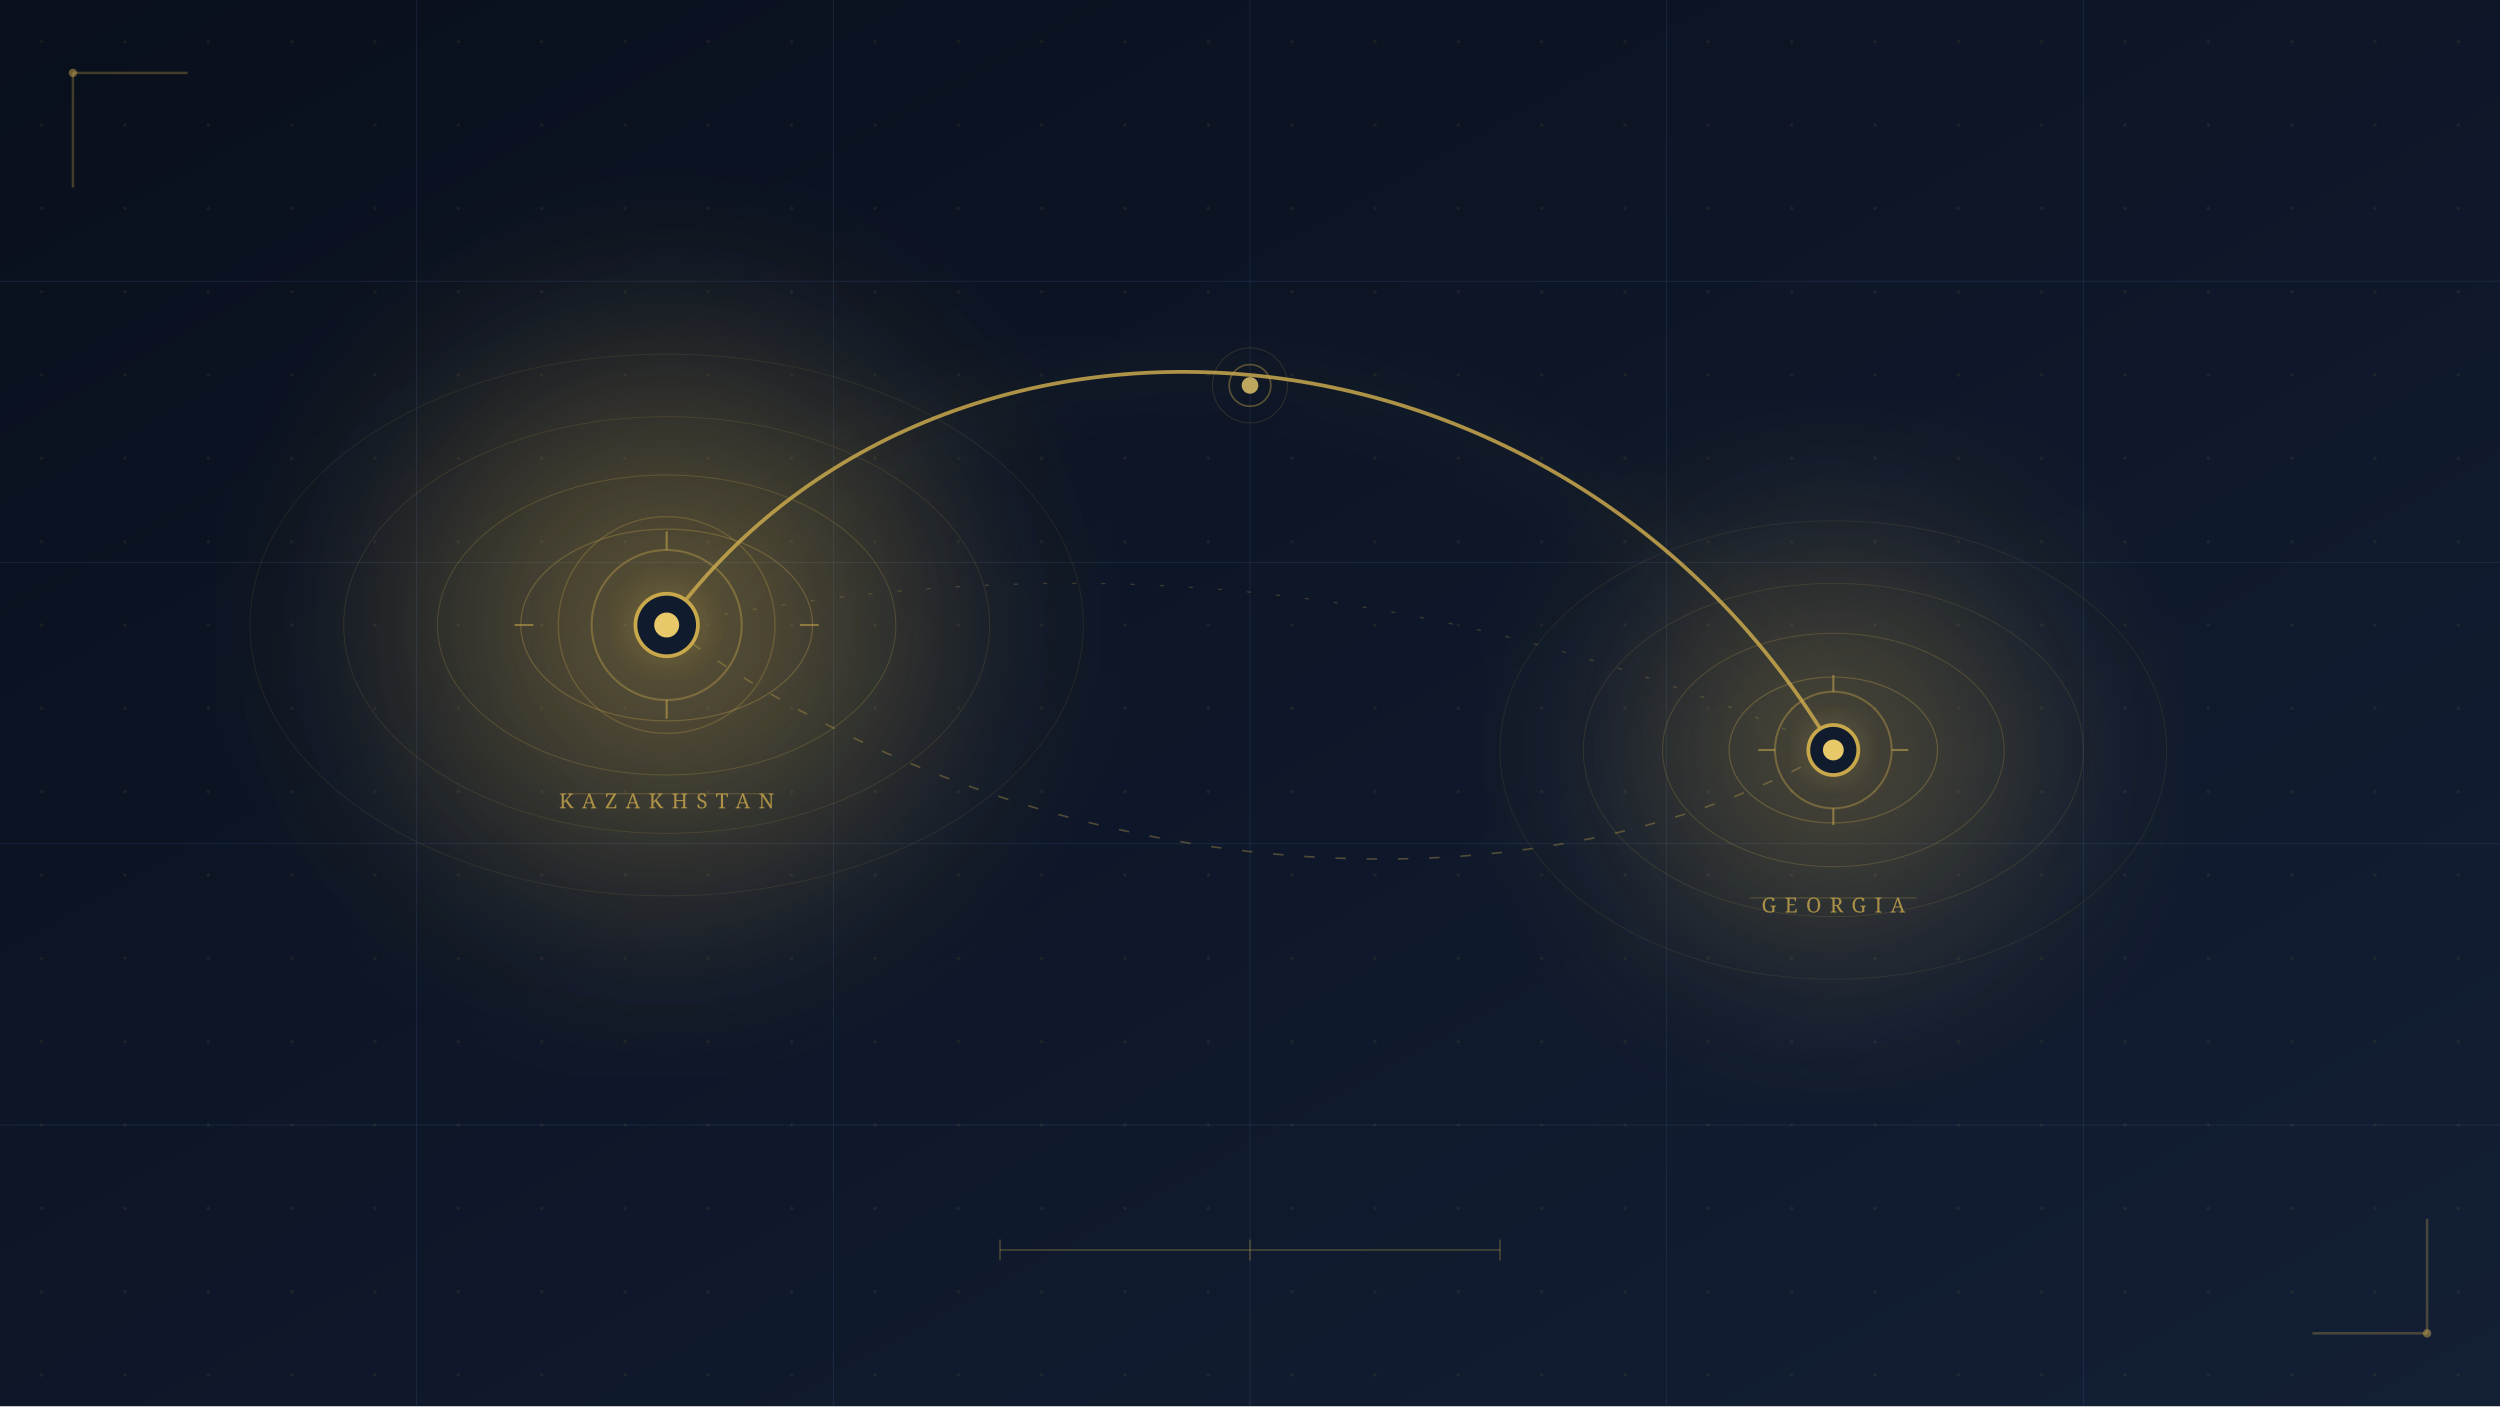
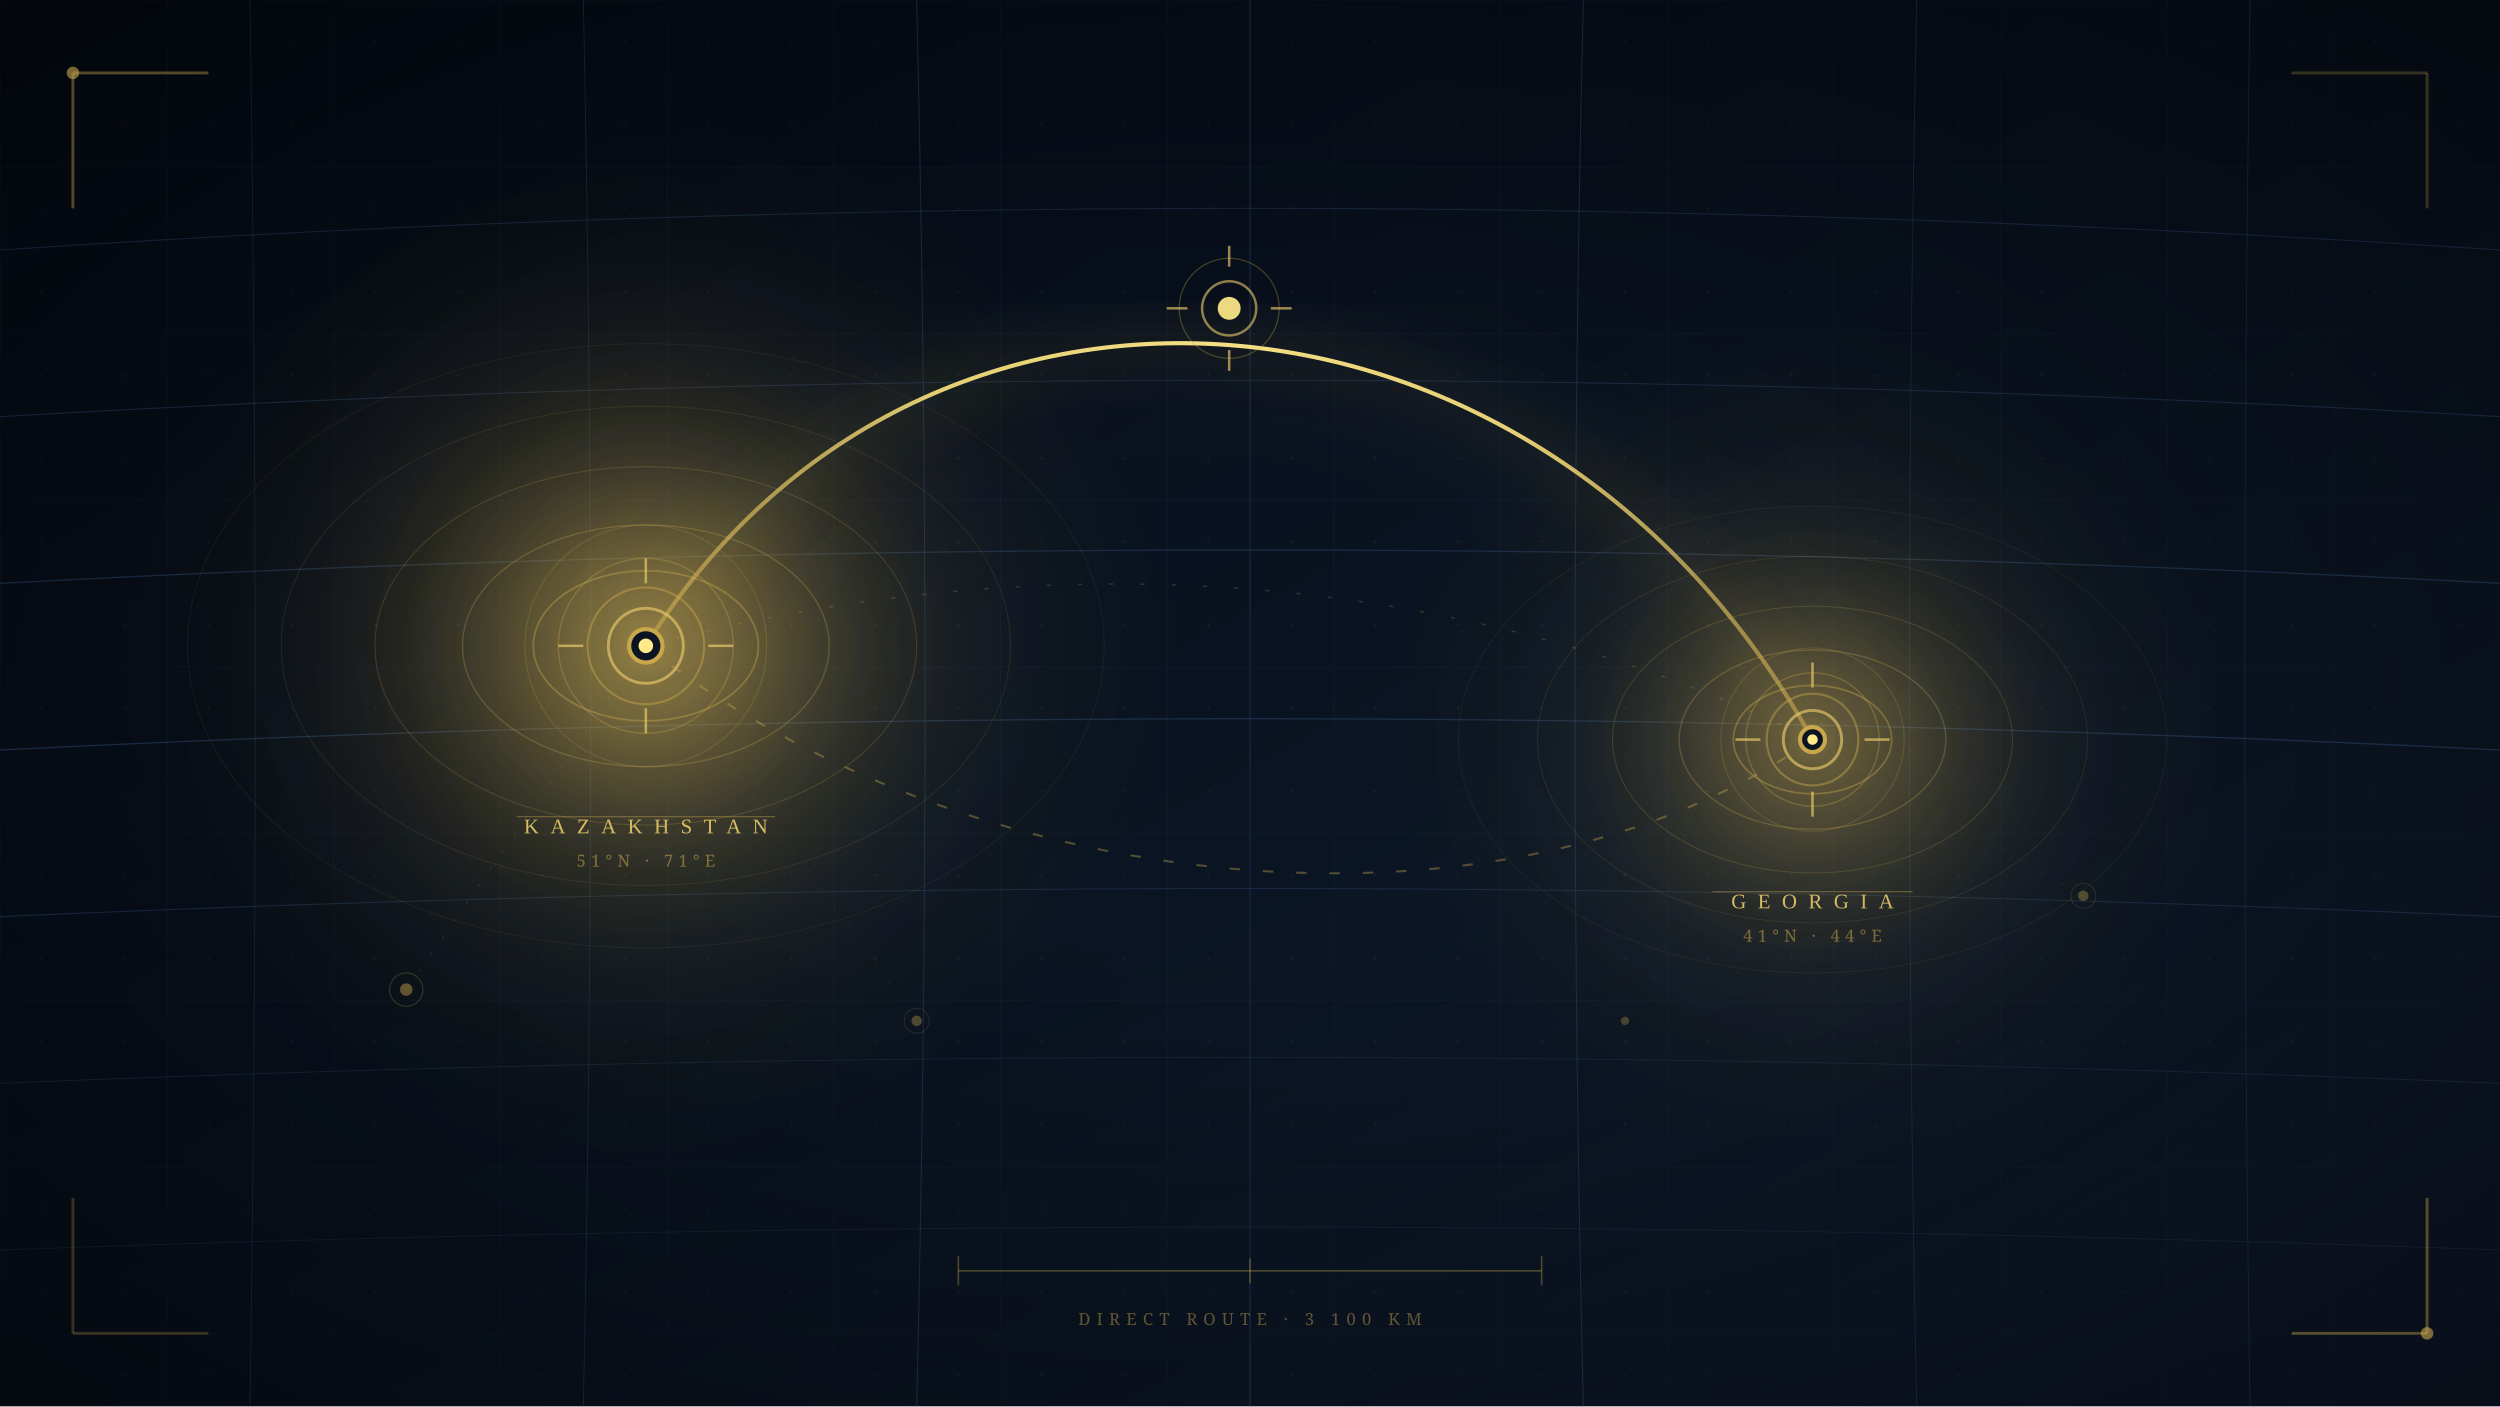
<svg xmlns="http://www.w3.org/2000/svg" viewBox="0 0 1200 675">
  <defs>
    <linearGradient id="bg" x1="0%" y1="0%" x2="100%" y2="100%">
-       <stop offset="0%" stop-color="#090F1C" />
-       <stop offset="100%" stop-color="#131F35" />
+       <stop offset="0%" stop-color="#060C18" />
+       <stop offset="55%" stop-color="#0A1422" />
+       <stop offset="100%" stop-color="#111D32" />
    </linearGradient>
-     <radialGradient id="glowA" cx="50%" cy="50%" r="50%">
-       <stop offset="0%" stop-color="#C9A84C" stop-opacity="0.5" />
+     <radialGradient id="glowKZ" cx="50%" cy="50%" r="50%">
+       <stop offset="0%" stop-color="#E8C96A" stop-opacity="0.65" />
+       <stop offset="30%" stop-color="#C9A84C" stop-opacity="0.30" />
+       <stop offset="65%" stop-color="#C9A84C" stop-opacity="0.08" />
      <stop offset="100%" stop-color="#C9A84C" stop-opacity="0" />
    </radialGradient>
-     <radialGradient id="glowB" cx="50%" cy="50%" r="50%">
-       <stop offset="0%" stop-color="#C9A84C" stop-opacity="0.4" />
+     <radialGradient id="glowGE" cx="50%" cy="50%" r="50%">
+       <stop offset="0%" stop-color="#E8C96A" stop-opacity="0.55" />
+       <stop offset="30%" stop-color="#C9A84C" stop-opacity="0.24" />
+       <stop offset="65%" stop-color="#C9A84C" stop-opacity="0.07" />
      <stop offset="100%" stop-color="#C9A84C" stop-opacity="0" />
    </radialGradient>
-     <filter id="softBlur">
+     <radialGradient id="bgVig" cx="50%" cy="50%" r="70%">
+       <stop offset="25%" stop-color="#000" stop-opacity="0" />
+       <stop offset="100%" stop-color="#000" stop-opacity="0.5" />
+     </radialGradient>
+     <linearGradient id="routeGrad" x1="0%" y1="0%" x2="100%" y2="0%">
+       <stop offset="0%" stop-color="#C9A84C" stop-opacity="0.6" />
+       <stop offset="25%" stop-color="#F0D878" stop-opacity="1" />
+       <stop offset="50%" stop-color="#FFEA8A" stop-opacity="1" />
+       <stop offset="75%" stop-color="#F0D878" stop-opacity="1" />
+       <stop offset="100%" stop-color="#C9A84C" stop-opacity="0.6" />
+     </linearGradient>
+     <filter id="blur5">
      <feGaussianBlur stdDeviation="5" />
    </filter>
-     <filter id="medBlur">
-       <feGaussianBlur stdDeviation="15" />
+     <filter id="blur12">
+       <feGaussianBlur stdDeviation="12" />
    </filter>
-     <filter id="bigBlur">
-       <feGaussianBlur stdDeviation="35" />
+     <filter id="blur25">
+       <feGaussianBlur stdDeviation="25" />
    </filter>
-     <pattern id="dots" x="0" y="0" width="40" height="40" patternUnits="userSpaceOnUse">
-       <circle cx="20" cy="20" r="0.8" fill="#C9A84C" opacity="0.09" />
+     <filter id="blur45">
+       <feGaussianBlur stdDeviation="45" />
+     </filter>
+     <pattern id="mapGrid" x="0" y="0" width="80" height="80" patternUnits="userSpaceOnUse">
+       <line x1="0" y1="0" x2="80" y2="0" stroke="#1E3455" stroke-width="0.3" opacity="0.5" />
+       <line x1="0" y1="0" x2="0" y2="80" stroke="#1E3455" stroke-width="0.3" opacity="0.5" />
+     </pattern>
+     <pattern id="fineDots" x="0" y="0" width="40" height="40" patternUnits="userSpaceOnUse">
+       <circle cx="20" cy="20" r="0.6" fill="#C9A84C" opacity="0.08" />
    </pattern>
  </defs>
  <rect width="1200" height="675" fill="url(#bg)" />
-   <rect width="1200" height="675" fill="url(#dots)" />
-   <line x1="200" y1="0" x2="200" y2="675" stroke="#3A5580" stroke-width="0.4" opacity="0.3" />
-   <line x1="400" y1="0" x2="400" y2="675" stroke="#3A5580" stroke-width="0.4" opacity="0.3" />
-   <line x1="600" y1="0" x2="600" y2="675" stroke="#3A5580" stroke-width="0.4" opacity="0.3" />
-   <line x1="800" y1="0" x2="800" y2="675" stroke="#3A5580" stroke-width="0.4" opacity="0.3" />
-   <line x1="1000" y1="0" x2="1000" y2="675" stroke="#3A5580" stroke-width="0.4" opacity="0.3" />
-   <line x1="0" y1="135" x2="1200" y2="135" stroke="#3A5580" stroke-width="0.4" opacity="0.3" />
-   <line x1="0" y1="270" x2="1200" y2="270" stroke="#3A5580" stroke-width="0.4" opacity="0.3" />
-   <line x1="0" y1="405" x2="1200" y2="405" stroke="#3A5580" stroke-width="0.4" opacity="0.3" />
-   <line x1="0" y1="540" x2="1200" y2="540" stroke="#3A5580" stroke-width="0.4" opacity="0.3" />
-   <ellipse cx="320" cy="300" rx="200" ry="130" fill="none" stroke="#C9A84C" stroke-width="0.4" opacity="0.12" />
-   <ellipse cx="320" cy="300" rx="155" ry="100" fill="none" stroke="#C9A84C" stroke-width="0.4" opacity="0.16" />
-   <ellipse cx="320" cy="300" rx="110" ry="72" fill="none" stroke="#C9A84C" stroke-width="0.5" opacity="0.22" />
-   <ellipse cx="320" cy="300" rx="70" ry="46" fill="none" stroke="#C9A84C" stroke-width="0.6" opacity="0.30" />
-   <ellipse cx="880" cy="360" rx="160" ry="110" fill="none" stroke="#C9A84C" stroke-width="0.4" opacity="0.12" />
-   <ellipse cx="880" cy="360" rx="120" ry="80" fill="none" stroke="#C9A84C" stroke-width="0.4" opacity="0.16" />
-   <ellipse cx="880" cy="360" rx="82" ry="56" fill="none" stroke="#C9A84C" stroke-width="0.5" opacity="0.22" />
-   <ellipse cx="880" cy="360" rx="50" ry="35" fill="none" stroke="#C9A84C" stroke-width="0.6" opacity="0.30" />
-   <ellipse cx="320" cy="300" rx="180" ry="180" fill="url(#glowA)" filter="url(#bigBlur)" />
-   <ellipse cx="880" cy="360" rx="140" ry="140" fill="url(#glowB)" filter="url(#bigBlur)" />
-   <path d="M 320 300 C 450 120, 750 140, 880 360" stroke="#C9A84C" stroke-width="6" fill="none" opacity="0.1" filter="url(#medBlur)" />
-   <path d="M 320 300 C 450 120, 750 140, 880 360" stroke="#C9A84C" stroke-width="1.8" fill="none" opacity="0.85" />
-   <path d="M 320 300 C 480 420, 720 450, 880 360" stroke="#C9A84C" stroke-width="0.8" fill="none" opacity="0.35" stroke-dasharray="5 10" />
-   <path d="M 320 300 C 520 260, 700 280, 880 360" stroke="#C9A84C" stroke-width="0.6" fill="none" opacity="0.25" stroke-dasharray="2 12" />
-   <circle cx="600" cy="185" r="4" fill="#E8C96A" opacity="0.8" />
-   <circle cx="600" cy="185" r="10" fill="none" stroke="#C9A84C" stroke-width="0.8" opacity="0.4" />
-   <circle cx="600" cy="185" r="18" fill="none" stroke="#C9A84C" stroke-width="0.4" opacity="0.2" />
-   <circle cx="320" cy="300" r="52" fill="none" stroke="#C9A84C" stroke-width="0.7" opacity="0.25" />
-   <circle cx="320" cy="300" r="36" fill="none" stroke="#C9A84C" stroke-width="1" opacity="0.38" />
-   <circle cx="320" cy="300" r="22" fill="#C9A84C" opacity="0.12" filter="url(#softBlur)" />
-   <circle cx="320" cy="300" r="15" fill="#101C2E" stroke="#C9A84C" stroke-width="1.8" />
-   <circle cx="320" cy="300" r="6" fill="#E8C96A" />
-   <line x1="320" y1="264" x2="320" y2="255" stroke="#C9A84C" stroke-width="1" opacity="0.55" />
-   <line x1="320" y1="336" x2="320" y2="345" stroke="#C9A84C" stroke-width="1" opacity="0.55" />
-   <line x1="256" y1="300" x2="247" y2="300" stroke="#C9A84C" stroke-width="1" opacity="0.55" />
-   <line x1="384" y1="300" x2="393" y2="300" stroke="#C9A84C" stroke-width="1" opacity="0.55" />
-   <text x="320" y="388" text-anchor="middle" fill="#C9A84C" font-family="Georgia, serif" font-size="10" letter-spacing="4" opacity="0.8">KAZAKHSTAN</text>
-   <line x1="270" y1="381" x2="370" y2="381" stroke="#C9A84C" stroke-width="0.5" opacity="0.3" />
-   <circle cx="880" cy="360" rx="42" ry="42" fill="none" stroke="#C9A84C" stroke-width="0.7" opacity="0.25" />
-   <circle cx="880" cy="360" r="28" fill="none" stroke="#C9A84C" stroke-width="1" opacity="0.38" />
-   <circle cx="880" cy="360" r="17" fill="#C9A84C" opacity="0.12" filter="url(#softBlur)" />
-   <circle cx="880" cy="360" r="12" fill="#101C2E" stroke="#C9A84C" stroke-width="1.8" />
-   <circle cx="880" cy="360" r="5" fill="#E8C96A" />
-   <line x1="880" y1="332" x2="880" y2="324" stroke="#C9A84C" stroke-width="1" opacity="0.55" />
-   <line x1="880" y1="388" x2="880" y2="396" stroke="#C9A84C" stroke-width="1" opacity="0.55" />
-   <line x1="852" y1="360" x2="844" y2="360" stroke="#C9A84C" stroke-width="1" opacity="0.55" />
-   <line x1="908" y1="360" x2="916" y2="360" stroke="#C9A84C" stroke-width="1" opacity="0.55" />
-   <text x="880" y="438" text-anchor="middle" fill="#C9A84C" font-family="Georgia, serif" font-size="10" letter-spacing="4" opacity="0.8">GEORGIA</text>
-   <line x1="840" y1="431" x2="920" y2="431" stroke="#C9A84C" stroke-width="0.5" opacity="0.3" />
-   <line x1="480" y1="600" x2="720" y2="600" stroke="#C9A84C" stroke-width="0.8" opacity="0.3" />
-   <line x1="480" y1="595" x2="480" y2="605" stroke="#C9A84C" stroke-width="0.8" opacity="0.3" />
-   <line x1="600" y1="595" x2="600" y2="605" stroke="#C9A84C" stroke-width="0.8" opacity="0.3" />
-   <line x1="720" y1="595" x2="720" y2="605" stroke="#C9A84C" stroke-width="0.8" opacity="0.3" />
-   <line x1="35" y1="35" x2="90" y2="35" stroke="#C9A84C" stroke-width="1.2" opacity="0.3" />
-   <line x1="35" y1="35" x2="35" y2="90" stroke="#C9A84C" stroke-width="1.2" opacity="0.3" />
-   <circle cx="35" cy="35" r="2" fill="#C9A84C" opacity="0.5" />
-   <line x1="1165" y1="640" x2="1110" y2="640" stroke="#C9A84C" stroke-width="1.2" opacity="0.3" />
-   <line x1="1165" y1="640" x2="1165" y2="585" stroke="#C9A84C" stroke-width="1.2" opacity="0.3" />
-   <circle cx="1165" cy="640" r="2" fill="#C9A84C" opacity="0.5" />
+   <rect width="1200" height="675" fill="url(#mapGrid)" />
+   <rect width="1200" height="675" fill="url(#fineDots)" />
+   <rect width="1200" height="675" fill="url(#bgVig)" />
+   <path d="M 0 120 Q 600 80 1200 120" fill="none" stroke="#2A4468" stroke-width="0.5" opacity="0.4" />
+   <path d="M 0 200 Q 600 165 1200 200" fill="none" stroke="#2A4468" stroke-width="0.5" opacity="0.45" />
+   <path d="M 0 280 Q 600 248 1200 280" fill="none" stroke="#2A4468" stroke-width="0.6" opacity="0.5" />
+   <path d="M 0 360 Q 600 330 1200 360" fill="none" stroke="#2A4468" stroke-width="0.6" opacity="0.55" />
+   <path d="M 0 440 Q 600 413 1200 440" fill="none" stroke="#2A4468" stroke-width="0.5" opacity="0.45" />
+   <path d="M 0 520 Q 600 495 1200 520" fill="none" stroke="#2A4468" stroke-width="0.4" opacity="0.35" />
+   <path d="M 0 600 Q 600 578 1200 600" fill="none" stroke="#2A4468" stroke-width="0.4" opacity="0.25" />
+   <path d="M 120 0 Q 125 340 120 675" fill="none" stroke="#2A4468" stroke-width="0.4" opacity="0.35" />
+   <path d="M 280 0 Q 287 340 280 675" fill="none" stroke="#2A4468" stroke-width="0.4" opacity="0.4" />
+   <path d="M 440 0 Q 448 340 440 675" fill="none" stroke="#2A4468" stroke-width="0.5" opacity="0.45" />
+   <path d="M 600 0 L 600 675" fill="none" stroke="#2A4468" stroke-width="0.5" opacity="0.5" />
+   <path d="M 760 0 Q 752 340 760 675" fill="none" stroke="#2A4468" stroke-width="0.5" opacity="0.45" />
+   <path d="M 920 0 Q 913 340 920 675" fill="none" stroke="#2A4468" stroke-width="0.4" opacity="0.4" />
+   <path d="M 1080 0 Q 1075 340 1080 675" fill="none" stroke="#2A4468" stroke-width="0.4" opacity="0.35" />
+   <ellipse cx="310" cy="310" rx="220" ry="145" fill="none" stroke="#C9A84C" stroke-width="0.35" opacity="0.10" />
+   <ellipse cx="310" cy="310" rx="175" ry="115" fill="none" stroke="#C9A84C" stroke-width="0.4" opacity="0.14" />
+   <ellipse cx="310" cy="310" rx="130" ry="86" fill="none" stroke="#C9A84C" stroke-width="0.5" opacity="0.20" />
+   <ellipse cx="310" cy="310" rx="88" ry="58" fill="none" stroke="#C9A84C" stroke-width="0.65" opacity="0.28" />
+   <ellipse cx="310" cy="310" rx="54" ry="36" fill="none" stroke="#C9A84C" stroke-width="0.85" opacity="0.38" />
+   <ellipse cx="870" cy="355" rx="170" ry="112" fill="none" stroke="#C9A84C" stroke-width="0.35" opacity="0.10" />
+   <ellipse cx="870" cy="355" rx="132" ry="88" fill="none" stroke="#C9A84C" stroke-width="0.4" opacity="0.14" />
+   <ellipse cx="870" cy="355" rx="96" ry="64" fill="none" stroke="#C9A84C" stroke-width="0.5" opacity="0.20" />
+   <ellipse cx="870" cy="355" rx="64" ry="43" fill="none" stroke="#C9A84C" stroke-width="0.65" opacity="0.28" />
+   <ellipse cx="870" cy="355" rx="38" ry="26" fill="none" stroke="#C9A84C" stroke-width="0.85" opacity="0.38" />
+   <ellipse cx="310" cy="310" rx="210" ry="210" fill="url(#glowKZ)" filter="url(#blur45)" />
+   <ellipse cx="310" cy="310" rx="120" ry="120" fill="url(#glowKZ)" filter="url(#blur25)" />
+   <ellipse cx="870" cy="355" rx="160" ry="160" fill="url(#glowGE)" filter="url(#blur45)" />
+   <ellipse cx="870" cy="355" rx="90" ry="90" fill="url(#glowGE)" filter="url(#blur25)" />
+   <path d="M 310 310 C 440 100, 740 120, 870 355" stroke="#C9A84C" stroke-width="20" fill="none" opacity="0.07" filter="url(#blur25)" />
+   <path d="M 310 310 C 440 100, 740 120, 870 355" stroke="#E8C96A" stroke-width="8" fill="none" opacity="0.12" filter="url(#blur12)" />
+   <path d="M 310 310 C 440 100, 740 120, 870 355" stroke="url(#routeGrad)" stroke-width="2" fill="none" opacity="0.95" />
+   <path d="M 310 310 C 460 430, 720 460, 870 355" stroke="#C9A84C" stroke-width="1" fill="none" opacity="0.38" stroke-dasharray="5 11" />
+   <path d="M 310 310 C 500 260, 700 272, 870 355" stroke="#C9A84C" stroke-width="0.7" fill="none" opacity="0.22" stroke-dasharray="2 13" />
+   <circle cx="590" cy="148" r="5.5" fill="#FFEA8A" opacity="0.92" />
+   <circle cx="590" cy="148" r="13" fill="none" stroke="#E8C96A" stroke-width="1.2" opacity="0.6" />
+   <circle cx="590" cy="148" r="24" fill="none" stroke="#C9A84C" stroke-width="0.6" opacity="0.32" />
+   <line x1="590" y1="128" x2="590" y2="118" stroke="#E8C96A" stroke-width="1.2" opacity="0.65" />
+   <line x1="590" y1="168" x2="590" y2="178" stroke="#E8C96A" stroke-width="1.2" opacity="0.65" />
+   <line x1="570" y1="148" x2="560" y2="148" stroke="#E8C96A" stroke-width="1.2" opacity="0.65" />
+   <line x1="610" y1="148" x2="620" y2="148" stroke="#E8C96A" stroke-width="1.2" opacity="0.65" />
+   <circle cx="310" cy="310" r="58" fill="none" stroke="#C9A84C" stroke-width="0.5" opacity="0.2" />
+   <circle cx="310" cy="310" r="42" fill="none" stroke="#C9A84C" stroke-width="0.7" opacity="0.3" />
+   <circle cx="310" cy="310" r="28" fill="none" stroke="#C9A84C" stroke-width="1" opacity="0.45" />
+   <circle cx="310" cy="310" r="18" fill="none" stroke="#E8C96A" stroke-width="1.4" opacity="0.65" />
+   <circle cx="310" cy="310" r="12" fill="#C9A84C" opacity="0.2" filter="url(#blur5)" />
+   <circle cx="310" cy="310" r="8" fill="#0A1422" stroke="#C9A84C" stroke-width="2" />
+   <circle cx="310" cy="310" r="3.5" fill="#FFEA8A" />
+   <line x1="310" y1="280" x2="310" y2="268" stroke="#E8C96A" stroke-width="1.2" opacity="0.7" />
+   <line x1="310" y1="340" x2="310" y2="352" stroke="#E8C96A" stroke-width="1.2" opacity="0.7" />
+   <line x1="280" y1="310" x2="268" y2="310" stroke="#E8C96A" stroke-width="1.2" opacity="0.7" />
+   <line x1="340" y1="310" x2="352" y2="310" stroke="#E8C96A" stroke-width="1.2" opacity="0.7" />
+   <text x="310" y="400" text-anchor="middle" fill="#E8C96A" font-family="Georgia, 'Times New Roman', serif" font-size="10" letter-spacing="5.5" opacity="0.9">KAZAKHSTAN</text>
+   <line x1="248" y1="392" x2="372" y2="392" stroke="#C9A84C" stroke-width="0.6" opacity="0.4" />
+   <text x="310" y="416" text-anchor="middle" fill="#C9A84C" font-family="Georgia, serif" font-size="8" letter-spacing="2.5" opacity="0.55">51°N · 71°E</text>
+   <circle cx="870" cy="355" r="44" fill="none" stroke="#C9A84C" stroke-width="0.5" opacity="0.2" />
+   <circle cx="870" cy="355" r="32" fill="none" stroke="#C9A84C" stroke-width="0.7" opacity="0.3" />
+   <circle cx="870" cy="355" r="22" fill="none" stroke="#C9A84C" stroke-width="1" opacity="0.45" />
+   <circle cx="870" cy="355" r="14" fill="none" stroke="#E8C96A" stroke-width="1.4" opacity="0.65" />
+   <circle cx="870" cy="355" r="9" fill="#C9A84C" opacity="0.2" filter="url(#blur5)" />
+   <circle cx="870" cy="355" r="6" fill="#0A1422" stroke="#C9A84C" stroke-width="2" />
+   <circle cx="870" cy="355" r="2.5" fill="#FFEA8A" />
+   <line x1="870" y1="330" x2="870" y2="318" stroke="#E8C96A" stroke-width="1.2" opacity="0.7" />
+   <line x1="870" y1="380" x2="870" y2="392" stroke="#E8C96A" stroke-width="1.2" opacity="0.7" />
+   <line x1="845" y1="355" x2="833" y2="355" stroke="#E8C96A" stroke-width="1.2" opacity="0.7" />
+   <line x1="895" y1="355" x2="907" y2="355" stroke="#E8C96A" stroke-width="1.2" opacity="0.7" />
+   <text x="870" y="436" text-anchor="middle" fill="#E8C96A" font-family="Georgia, 'Times New Roman', serif" font-size="10" letter-spacing="5.5" opacity="0.9">GEORGIA</text>
+   <line x1="822" y1="428" x2="918" y2="428" stroke="#C9A84C" stroke-width="0.6" opacity="0.4" />
+   <text x="870" y="452" text-anchor="middle" fill="#C9A84C" font-family="Georgia, serif" font-size="8" letter-spacing="2.5" opacity="0.55">41°N · 44°E</text>
+   <circle cx="195" cy="475" r="3" fill="#C9A84C" opacity="0.45" />
+   <circle cx="195" cy="475" r="8" fill="none" stroke="#C9A84C" stroke-width="0.5" opacity="0.25" />
+   <line x1="195" y1="475" x2="310" y2="310" stroke="#C9A84C" stroke-width="0.4" opacity="0.15" stroke-dasharray="2 8" />
+   <circle cx="440" cy="490" r="2.5" fill="#C9A84C" opacity="0.35" />
+   <circle cx="440" cy="490" r="6" fill="none" stroke="#C9A84C" stroke-width="0.4" opacity="0.18" />
+   <line x1="440" y1="490" x2="310" y2="310" stroke="#C9A84C" stroke-width="0.3" opacity="0.12" stroke-dasharray="2 9" />
+   <circle cx="1000" cy="430" r="2.5" fill="#C9A84C" opacity="0.35" />
+   <circle cx="1000" cy="430" r="6" fill="none" stroke="#C9A84C" stroke-width="0.4" opacity="0.18" />
+   <line x1="1000" y1="430" x2="870" y2="355" stroke="#C9A84C" stroke-width="0.3" opacity="0.12" stroke-dasharray="2 9" />
+   <circle cx="780" cy="490" r="2" fill="#C9A84C" opacity="0.3" />
+   <line x1="780" y1="490" x2="870" y2="355" stroke="#C9A84C" stroke-width="0.3" opacity="0.1" stroke-dasharray="2 10" />
+   <line x1="460" y1="610" x2="740" y2="610" stroke="#C9A84C" stroke-width="0.8" opacity="0.35" />
+   <line x1="460" y1="603" x2="460" y2="617" stroke="#C9A84C" stroke-width="0.8" opacity="0.35" />
+   <line x1="600" y1="604" x2="600" y2="616" stroke="#C9A84C" stroke-width="0.8" opacity="0.35" />
+   <line x1="740" y1="603" x2="740" y2="617" stroke="#C9A84C" stroke-width="0.8" opacity="0.35" />
+   <text x="600" y="636" text-anchor="middle" fill="#C9A84C" font-family="Georgia, serif" font-size="8" letter-spacing="3" opacity="0.45">DIRECT ROUTE · 3 100 KM</text>
+   <line x1="35" y1="35" x2="100" y2="35" stroke="#C9A84C" stroke-width="1.4" opacity="0.4" />
+   <line x1="35" y1="35" x2="35" y2="100" stroke="#C9A84C" stroke-width="1.4" opacity="0.4" />
+   <circle cx="35" cy="35" r="3" fill="#C9A84C" opacity="0.6" />
+   <line x1="1165" y1="35" x2="1100" y2="35" stroke="#C9A84C" stroke-width="1.4" opacity="0.25" />
+   <line x1="1165" y1="35" x2="1165" y2="100" stroke="#C9A84C" stroke-width="1.4" opacity="0.25" />
+   <line x1="35" y1="640" x2="100" y2="640" stroke="#C9A84C" stroke-width="1.4" opacity="0.25" />
+   <line x1="35" y1="640" x2="35" y2="575" stroke="#C9A84C" stroke-width="1.4" opacity="0.25" />
+   <line x1="1165" y1="640" x2="1100" y2="640" stroke="#C9A84C" stroke-width="1.4" opacity="0.4" />
+   <line x1="1165" y1="640" x2="1165" y2="575" stroke="#C9A84C" stroke-width="1.4" opacity="0.4" />
+   <circle cx="1165" cy="640" r="3" fill="#C9A84C" opacity="0.6" />
</svg>
